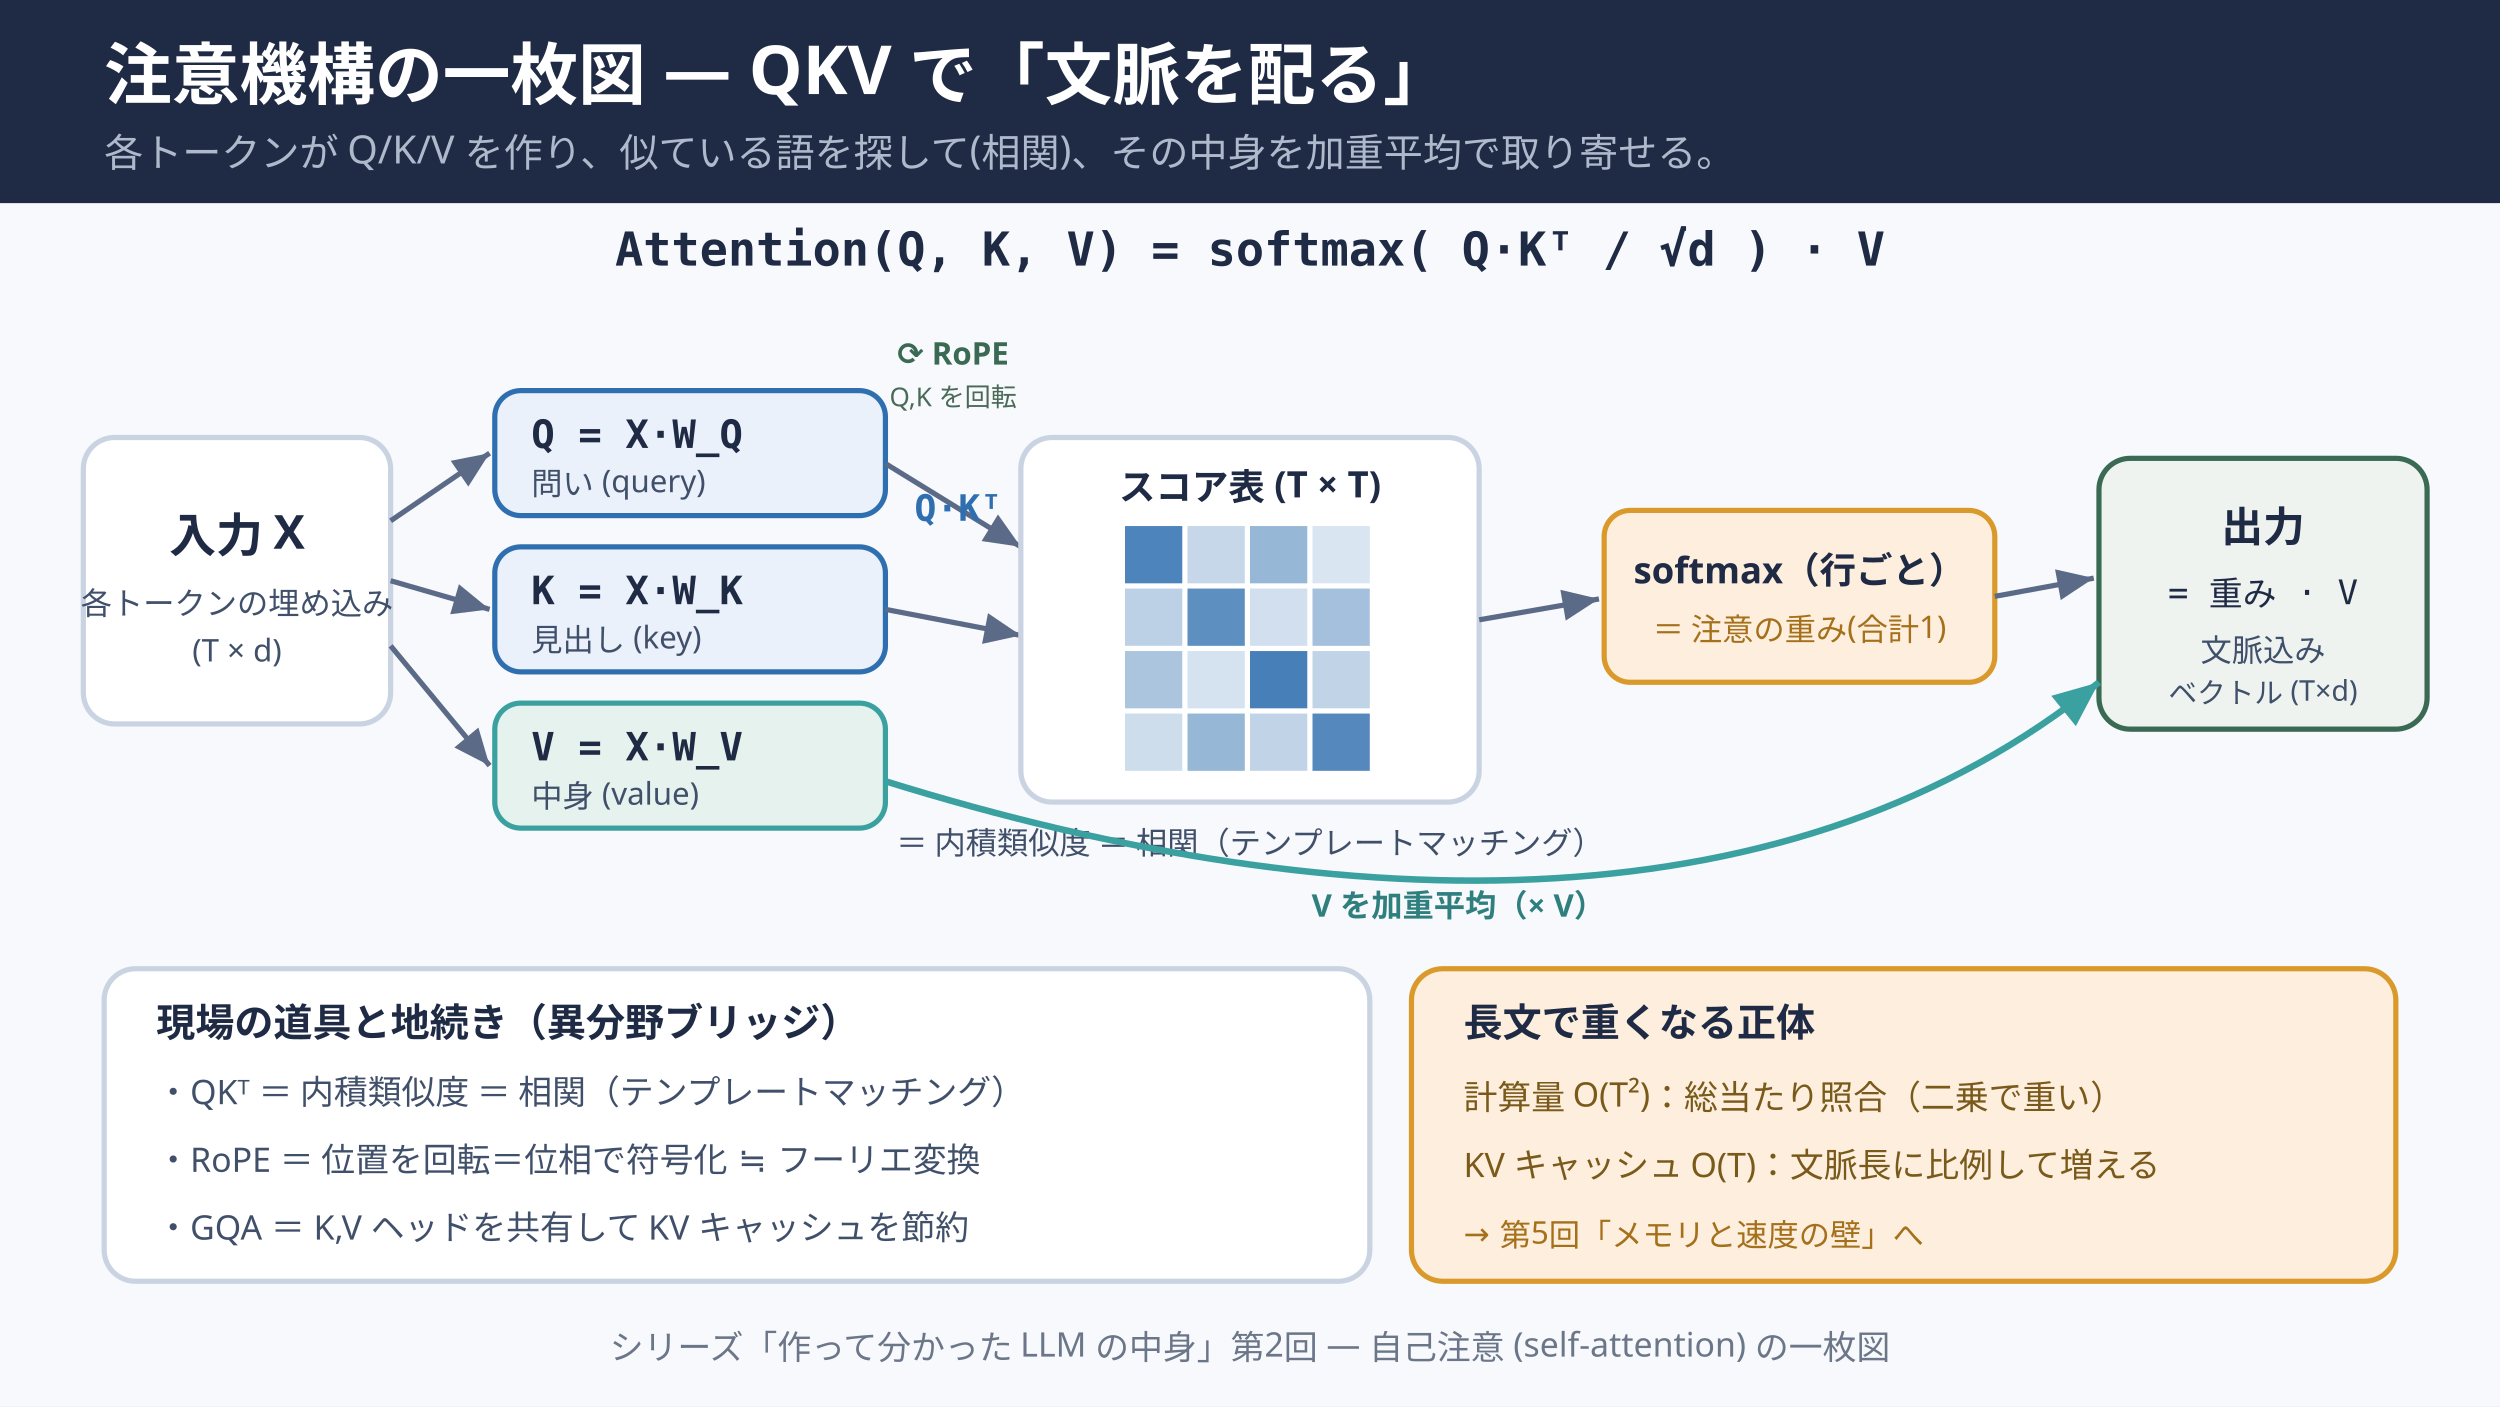
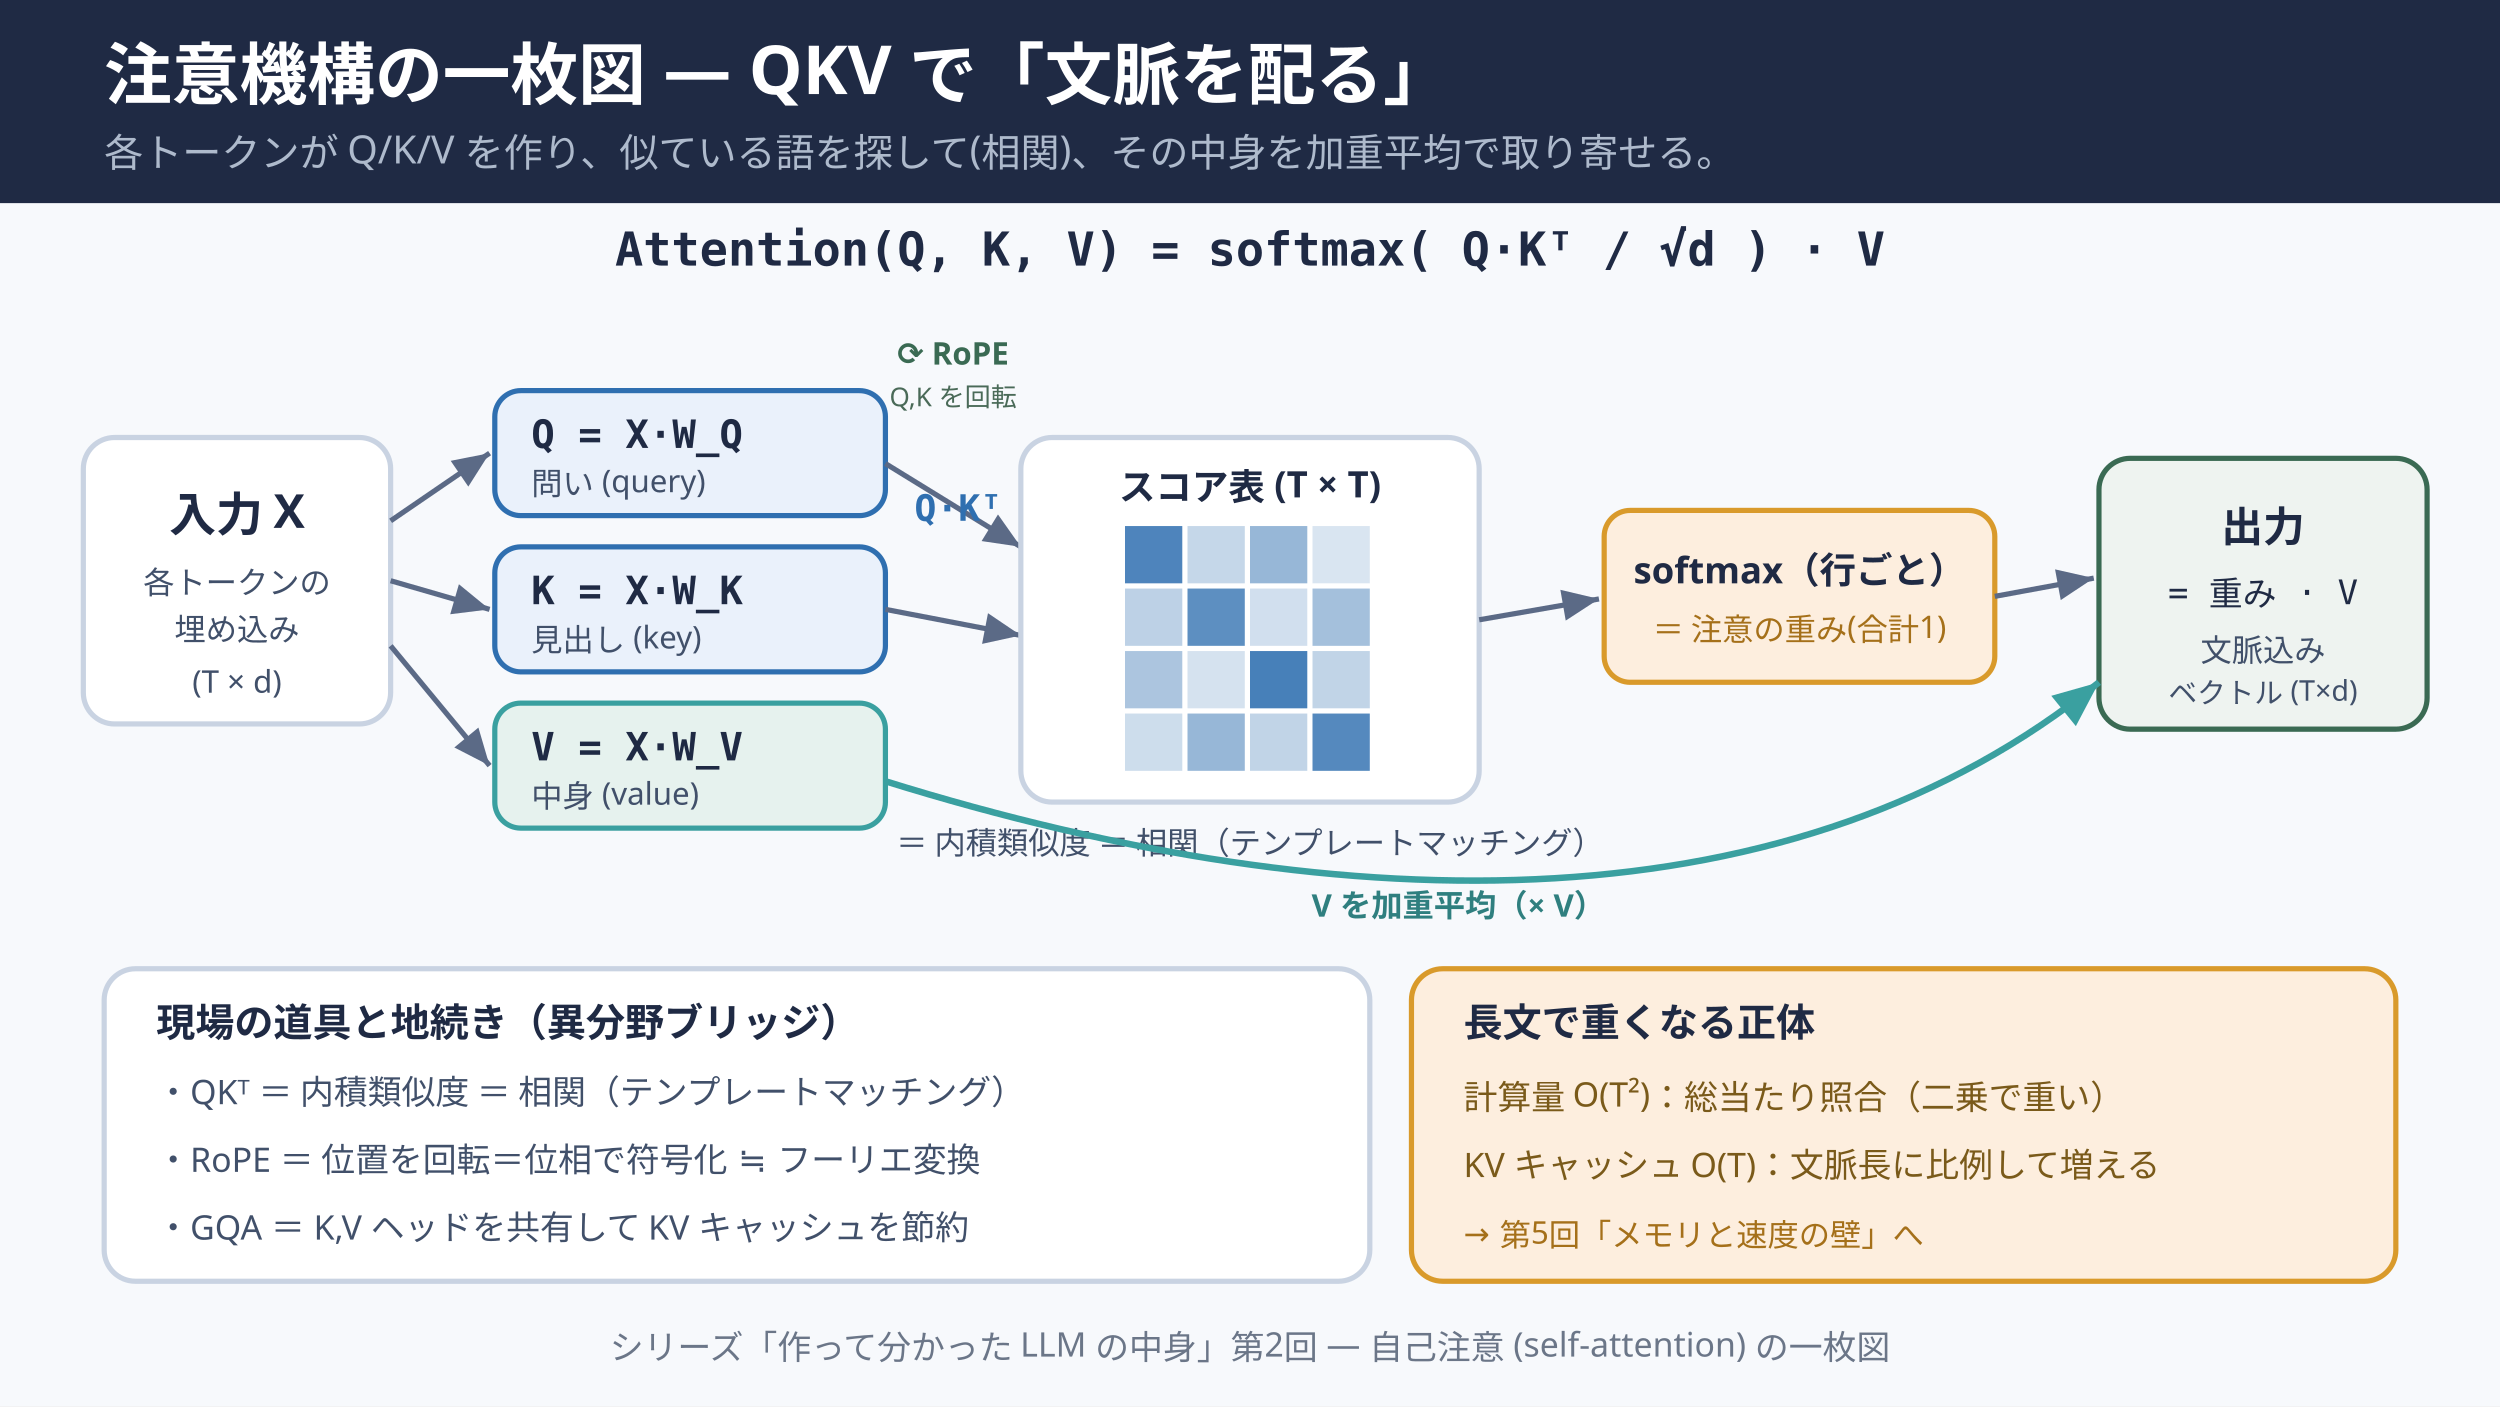
<svg xmlns="http://www.w3.org/2000/svg" viewBox="0 0 960 540" width="960" height="540" font-family="'Segoe UI','Hiragino Kaku Gothic ProN','Noto Sans JP',sans-serif">
  <defs>
    <marker id="a" markerWidth="10" markerHeight="10" refX="7" refY="3" orient="auto" markerUnits="strokeWidth">
      <path d="M0,0 L7,3 L0,6 Z" fill="#5b6a86" />
    </marker>
    <marker id="at" markerWidth="10" markerHeight="10" refX="7" refY="3" orient="auto" markerUnits="strokeWidth">
      <path d="M0,0 L7,3 L0,6 Z" fill="#3aa0a0" />
    </marker>
  </defs>
  <rect width="960" height="540" fill="#f7f9fc" />
  <rect x="0" y="0" width="960" height="78" fill="#1f2a44" />
  <text x="40" y="38" fill="#ffffff" font-size="26" font-weight="700">注意機構の一枚図 ― QKV で「文脈を配る」</text>
  <text x="40" y="64" fill="#aebacc" font-size="15">各トークンが Q/K/V を作り、似ている語を探して(相関)、その中身を加重平均で取り寄せる。</text>
  <text x="480" y="102" fill="#1f2a44" font-size="18" font-weight="700" text-anchor="middle" font-family="'Consolas','SFMono-Regular',monospace">Attention(Q, K, V) = softmax( Q·Kᵀ / √d ) · V</text>
  <g>
    <rect x="32" y="168" width="118" height="110" rx="12" fill="#ffffff" stroke="#c9d3e2" stroke-width="2" />
-     <text x="91" y="212" fill="#1f2a44" font-size="18" font-weight="700" text-anchor="middle">入力 X</text>
-     <text x="91" y="236" fill="#41506a" font-size="12" text-anchor="middle">各トークンの埋め込み</text>
-     <text x="91" y="254" fill="#41506a" font-size="12" text-anchor="middle">(T × d)</text>
+     <text x="91" y="204" fill="#1f2a44" font-size="18" font-weight="700" text-anchor="middle">入力 X</text>
+     <text x="91" y="228" fill="#41506a" font-size="12" text-anchor="middle">各トークンの</text>
+     <text x="91" y="246" fill="#41506a" font-size="12" text-anchor="middle">埋め込み</text>
+     <text x="91" y="266" fill="#41506a" font-size="12" text-anchor="middle">(T × d)</text>
  </g>
  <g>
    <rect x="190" y="150" width="150" height="48" rx="10" fill="#eaf1fb" stroke="#2f6fb0" stroke-width="2" />
    <text x="204" y="172" fill="#1f2a44" font-size="15" font-weight="700" font-family="'Consolas','SFMono-Regular',monospace">Q = X·W_Q</text>
    <text x="204" y="190" fill="#41506a" font-size="12">問い (query)</text>
  </g>
  <g>
    <rect x="190" y="210" width="150" height="48" rx="10" fill="#eaf1fb" stroke="#2f6fb0" stroke-width="2" />
    <text x="204" y="232" fill="#1f2a44" font-size="15" font-weight="700" font-family="'Consolas','SFMono-Regular',monospace">K = X·W_K</text>
    <text x="204" y="250" fill="#41506a" font-size="12">見出し (key)</text>
  </g>
  <g>
    <rect x="190" y="270" width="150" height="48" rx="10" fill="#e6f2ee" stroke="#3aa0a0" stroke-width="2" />
    <text x="204" y="292" fill="#1f2a44" font-size="15" font-weight="700" font-family="'Consolas','SFMono-Regular',monospace">V = X·W_V</text>
    <text x="204" y="310" fill="#41506a" font-size="12">中身 (value)</text>
  </g>
  <g stroke="#5b6a86" stroke-width="2" marker-end="url(#a)" fill="none">
    <path d="M150,200 L188,174" />
    <path d="M150,223 L188,234" />
    <path d="M150,248 L188,294" />
  </g>
  <text x="366" y="140" fill="#3a6a53" font-size="12" text-anchor="middle" font-weight="700">⟳ RoPE</text>
  <text x="366" y="156" fill="#4a6a58" font-size="10" text-anchor="middle">Q,K を回転</text>
  <g stroke="#5b6a86" stroke-width="2" marker-end="url(#a)" fill="none">
    <path d="M340,178 L392,210" />
    <path d="M340,234 L392,244" />
  </g>
  <text x="368" y="200" fill="#2f6fb0" font-size="14" font-weight="700" text-anchor="middle" font-family="'Consolas','SFMono-Regular',monospace">Q·Kᵀ</text>
  <g>
    <rect x="392" y="168" width="176" height="140" rx="12" fill="#ffffff" stroke="#c9d3e2" stroke-width="2" />
    <text x="480" y="192" fill="#1f2a44" font-size="14" font-weight="700" text-anchor="middle">スコア表 (T × T)</text>
    <g>
      <rect x="432" y="202" width="22" height="22" fill="#2f6fb0" opacity="0.85" />
      <rect x="456" y="202" width="22" height="22" fill="#2f6fb0" opacity="0.28" />
      <rect x="480" y="202" width="22" height="22" fill="#2f6fb0" opacity="0.5" />
      <rect x="504" y="202" width="22" height="22" fill="#2f6fb0" opacity="0.18" />
      <rect x="432" y="226" width="22" height="22" fill="#2f6fb0" opacity="0.32" />
      <rect x="456" y="226" width="22" height="22" fill="#2f6fb0" opacity="0.78" />
      <rect x="480" y="226" width="22" height="22" fill="#2f6fb0" opacity="0.22" />
      <rect x="504" y="226" width="22" height="22" fill="#2f6fb0" opacity="0.44" />
      <rect x="432" y="250" width="22" height="22" fill="#2f6fb0" opacity="0.4" />
      <rect x="456" y="250" width="22" height="22" fill="#2f6fb0" opacity="0.2" />
      <rect x="480" y="250" width="22" height="22" fill="#2f6fb0" opacity="0.88" />
      <rect x="504" y="250" width="22" height="22" fill="#2f6fb0" opacity="0.3" />
      <rect x="432" y="274" width="22" height="22" fill="#2f6fb0" opacity="0.24" />
      <rect x="456" y="274" width="22" height="22" fill="#2f6fb0" opacity="0.5" />
      <rect x="480" y="274" width="22" height="22" fill="#2f6fb0" opacity="0.3" />
      <rect x="504" y="274" width="22" height="22" fill="#2f6fb0" opacity="0.82" />
    </g>
  </g>
  <text x="480" y="328" fill="#41506a" font-size="12" text-anchor="middle">＝ 内積類似度 ＝ 相関（テンプレートマッチング）</text>
  <g stroke="#5b6a86" stroke-width="2" marker-end="url(#a)" fill="none">
    <path d="M568,238 L614,230" />
  </g>
  <g>
    <rect x="616" y="196" width="150" height="66" rx="10" fill="#fdeede" stroke="#d99a2b" stroke-width="2" />
    <text x="691" y="224" fill="#1f2a44" font-size="14" font-weight="700" text-anchor="middle">softmax（行ごと）</text>
    <text x="691" y="246" fill="#a5701a" font-size="12" text-anchor="middle">＝ 注意の重み(合計1)</text>
  </g>
  <g stroke="#5b6a86" stroke-width="2" marker-end="url(#a)" fill="none">
    <path d="M766,229 L804,222" />
  </g>
  <g>
    <rect x="806" y="176" width="126" height="104" rx="12" fill="#eef3f0" stroke="#3a6a53" stroke-width="2" />
    <text x="869" y="208" fill="#1f2a44" font-size="16" font-weight="700" text-anchor="middle">出力</text>
    <text x="869" y="232" fill="#1f2a44" font-size="13" text-anchor="middle" font-family="'Consolas','SFMono-Regular',monospace">= 重み · V</text>
    <text x="869" y="254" fill="#41506a" font-size="12" text-anchor="middle">文脈込み</text>
    <text x="869" y="270" fill="#41506a" font-size="11" text-anchor="middle">ベクトル (T×d)</text>
  </g>
  <path d="M340,300 C 520,356 690,356 806,262" stroke="#3aa0a0" stroke-width="2.5" marker-end="url(#at)" fill="none" />
  <text x="560" y="352" fill="#2f7f7f" font-size="12" text-anchor="middle" font-weight="600">V を加重平均（× V）</text>
  <g>
    <rect x="40" y="372" width="486" height="120" rx="12" fill="#ffffff" stroke="#c9d3e2" stroke-width="2" />
    <text x="60" y="398" fill="#1f2a44" font-size="15" font-weight="700">現場の道具と地続き（異分野ブリッジ）</text>
    <text x="60" y="424" fill="#41506a" font-size="13">・QKᵀ ＝ 内積類似度 ＝ 相関（テンプレートマッチング）</text>
    <text x="60" y="450" fill="#41506a" font-size="13">・RoPE ＝ 位置を回転＝位相で符号化 ≒ フーリエ変換</text>
    <text x="60" y="476" fill="#41506a" font-size="13">・GQA ＝ K,V ヘッドを共有して KV キャッシュを節約</text>
  </g>
  <g>
    <rect x="542" y="372" width="378" height="120" rx="12" fill="#fdeede" stroke="#d99a2b" stroke-width="2" />
    <text x="562" y="398" fill="#1f2a44" font-size="15" font-weight="700">長文で重くなる正体</text>
    <text x="562" y="426" fill="#7a5a1a" font-size="13">計算量 O(T²)：総当たり照合（二乗で重い）</text>
    <text x="562" y="452" fill="#7a5a1a" font-size="13">KV キャッシュ O(T)：文脈長に比例して増える</text>
    <text x="562" y="478" fill="#a5701a" font-size="12">→ 第5回「メモリと速度の壁」へ</text>
  </g>
  <text x="480" y="522" fill="#6b7688" font-size="13" text-anchor="middle">シリーズ「作って分かった LLM の中身」第2回 ― 自己注意 (self-attention) の一枚図</text>
</svg>
